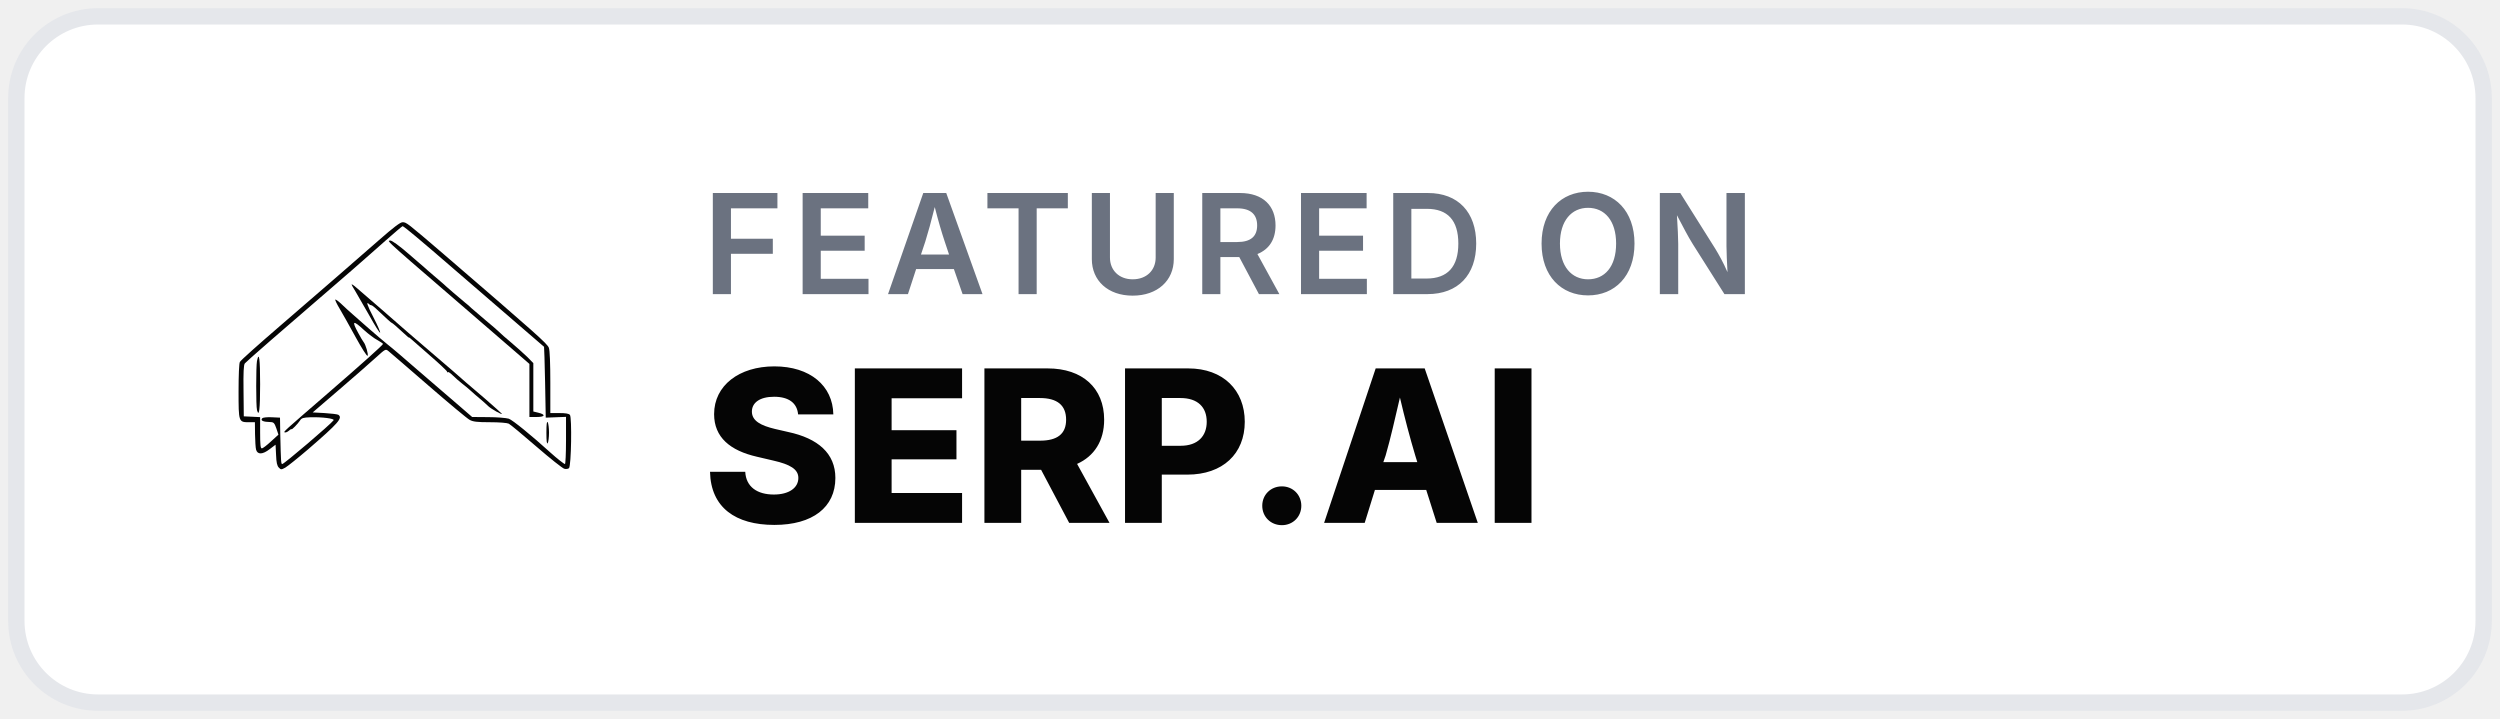
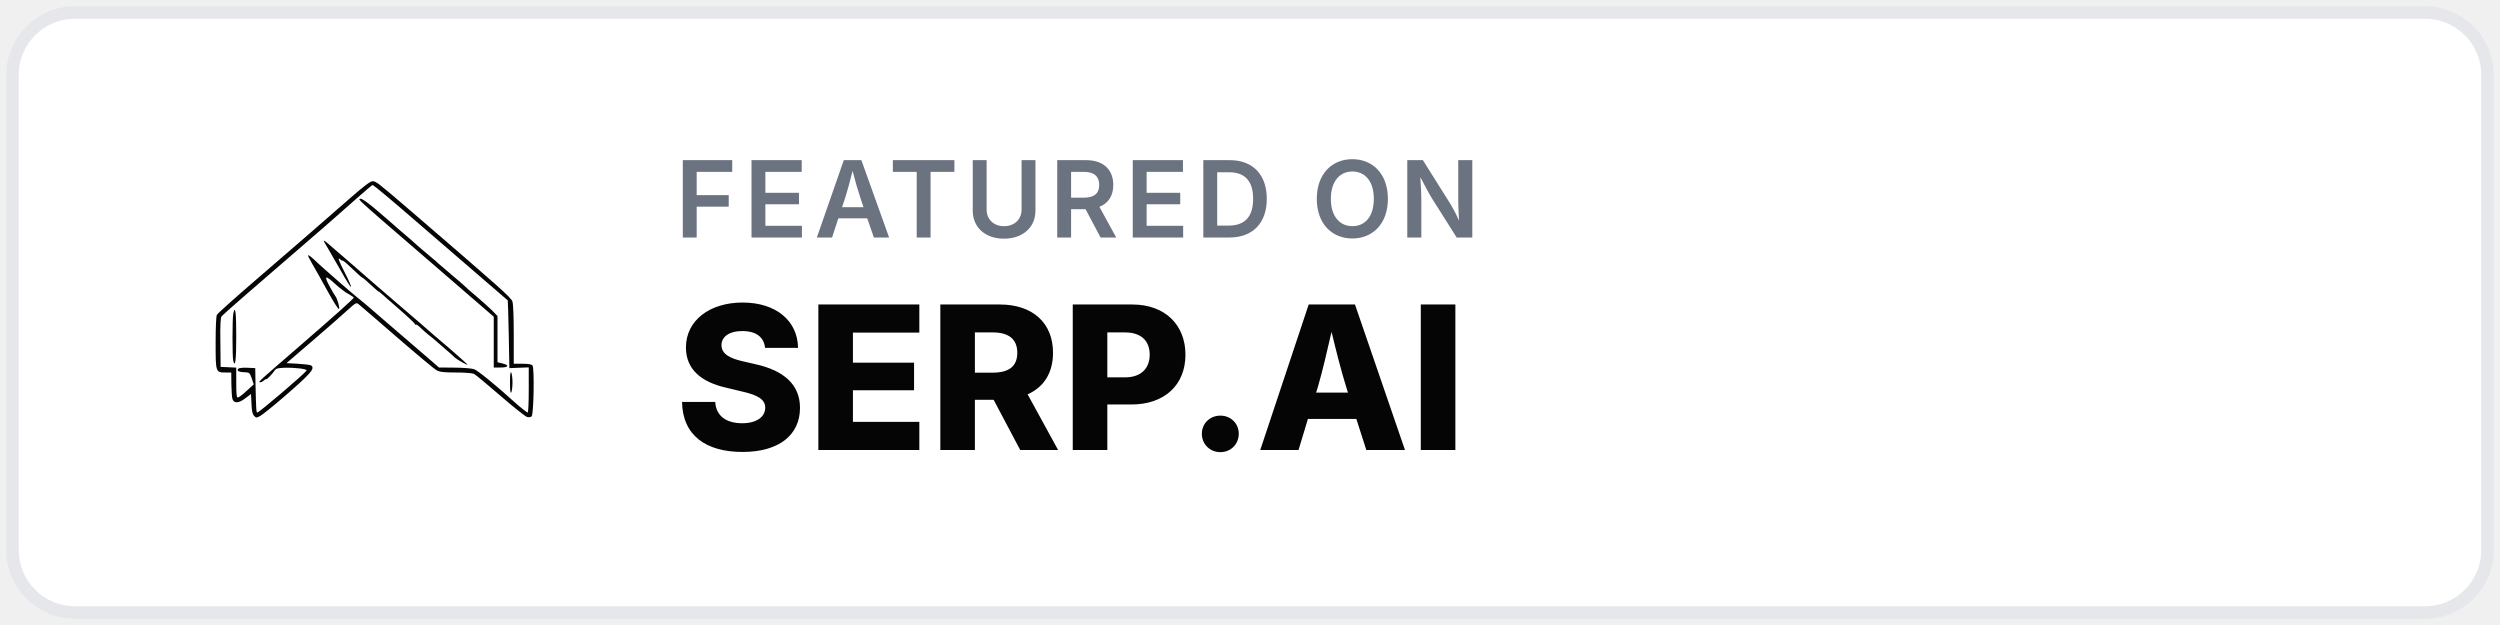
- <svg xmlns="http://www.w3.org/2000/svg" width="153" height="44" viewBox="0 0 153 44" role="img" aria-label="Featured on SERP.AI">
-   <rect x="1" y="1" width="151" height="42" rx="5" fill="#ffffff" stroke="#e5e7eb" stroke-width="1" />
-   <g transform="translate(12 10) scale(0.08)" color="#050505" aria-hidden="true">
+ <svg xmlns="http://www.w3.org/2000/svg" width="200" height="50" viewBox="0 0 200 50" role="img" aria-label="Featured on SERP.AI">
+   <rect x="1" y="1" width="198" height="48" rx="5" fill="#ffffff" stroke="#e5e7eb" stroke-width="1" />
+   <g transform="translate(14 10) scale(0.10)" color="#050505" aria-hidden="true">
    <g transform="translate(0,300) scale(0.1,-0.1)" fill="currentColor" stroke="none">
      <path d="M1400 2414 c-124 -109 -460 -401 -754 -654 -173 -149 -303 -265 -311 -279 -6 -9 -10 -103 -10 -224 0 -237 0 -237 82 -237 l43 0 1 -92 c1 -51 4 -104 8 -118 11 -39 50 -38 104 4 l45 34 4 -79 c2 -58 8 -83 21 -96 16 -17 19 -17 50 0 17 10 95 72 172 138 235 203 269 242 233 266 -7 4 -54 10 -105 13 l-91 5 206 177 c114 98 240 208 279 244 73 66 73 66 96 47 12 -10 150 -128 305 -263 156 -135 297 -253 315 -262 25 -14 56 -18 155 -18 72 0 132 -5 144 -11 12 -6 107 -85 211 -175 105 -91 201 -167 214 -170 14 -4 30 -1 36 5 17 17 23 387 7 407 -9 10 -33 14 -81 14 l-69 0 0 234 c0 145 -4 245 -11 265 -11 31 -94 105 -804 716 -280 240 -286 245 -315 245 -18 0 -68 -38 -180 -136z m281 27 c52 -43 186 -158 299 -256 113 -97 312 -269 443 -382 130 -112 238 -205 239 -206 1 -1 5 -123 8 -272 l5 -270 78 3 77 3 0 -180 c0 -100 -4 -181 -8 -181 -7 0 -64 45 -108 85 -151 137 -293 252 -322 262 -20 6 -92 12 -158 12 l-122 1 -118 102 c-66 56 -197 170 -293 252 -95 83 -201 174 -236 201 -34 28 -100 83 -146 124 -46 41 -102 90 -124 109 -22 19 -59 53 -82 75 -24 23 -45 38 -48 35 -3 -3 12 -34 33 -69 21 -35 76 -133 122 -217 46 -84 87 -149 92 -144 8 8 -14 86 -31 106 -5 6 -23 36 -40 68 -53 96 -41 102 44 23 33 -30 79 -65 103 -77 23 -13 42 -26 42 -29 0 -8 -158 -149 -420 -376 -348 -301 -344 -297 -331 -301 7 -2 21 4 32 14 10 9 19 14 19 11 0 -9 48 40 65 66 12 19 24 23 82 25 90 2 184 -10 175 -23 -21 -30 -379 -335 -393 -335 -9 0 -10 14 -15 230 l-2 125 -63 3 c-34 2 -67 -2 -72 -7 -18 -18 5 -29 64 -30 23 -1 29 -8 43 -48 l16 -48 -57 -52 c-31 -29 -62 -53 -70 -53 -10 0 -13 26 -13 120 l0 119 -62 3 -63 3 -2 195 c-2 142 1 199 10 210 10 13 256 228 817 711 74 65 191 167 259 228 69 61 128 111 131 111 4 0 49 -35 101 -79z" />
      <path d="M1505 2372 c57 -53 136 -122 515 -448 184 -159 379 -327 433 -374 l97 -84 0 -203 0 -203 56 0 c64 0 71 19 11 33 l-37 9 0 185 0 185 -47 48 c-27 26 -82 75 -123 110 -41 34 -82 70 -90 79 -8 9 -55 49 -103 89 -48 41 -98 83 -111 95 -12 12 -33 31 -47 41 -23 18 -159 135 -169 146 -3 3 -34 30 -70 60 -36 30 -67 58 -70 61 -3 3 -58 51 -124 107 -71 62 -127 102 -140 102 -18 0 -16 -5 19 -38z" />
      <path d="M1190 2074 c0 -4 13 -28 29 -53 15 -25 63 -108 106 -184 42 -76 80 -136 83 -132 3 3 -19 55 -50 115 -50 96 -60 129 -34 103 4 -5 11 -8 16 -8 5 0 19 -10 32 -22 88 -83 121 -113 125 -113 4 0 36 -27 94 -81 21 -20 39 -35 39 -32 0 2 6 -2 13 -9 8 -7 73 -64 145 -127 73 -63 132 -119 132 -124 0 -6 3 -7 7 -4 3 4 20 -8 38 -26 17 -17 49 -45 71 -62 21 -16 51 -41 66 -55 15 -14 46 -41 69 -60 23 -19 52 -45 64 -57 22 -21 105 -68 105 -59 0 2 -60 55 -132 118 -73 62 -138 117 -144 123 -20 19 -128 112 -314 271 -102 87 -187 161 -190 164 -3 3 -70 62 -149 130 -79 69 -161 140 -183 158 -21 19 -38 30 -38 26z" />
      <path d="M466 1489 c-8 -40 -8 -347 0 -376 16 -59 24 7 24 198 0 193 -8 255 -24 178z" />
      <path d="M2680 940 c0 -65 3 -90 10 -80 5 8 10 44 10 80 0 36 -5 72 -10 80 -7 10 -10 -15 -10 -80z" />
    </g>
  </g>
-   <text x="43" y="18" font-family="system-ui, -apple-system, BlinkMacSystemFont, 'Segoe UI', sans-serif" font-size="8.5" font-weight="600" letter-spacing="0.5" fill="#6b7280">FEATURED ON</text>
-   <text x="43" y="32" font-family="system-ui, -apple-system, BlinkMacSystemFont, 'Segoe UI', sans-serif" font-size="13" font-weight="800" fill="#050505">SERP.AI</text>
+   <text x="54" y="19" font-family="system-ui, -apple-system, BlinkMacSystemFont, 'Segoe UI', sans-serif" font-size="8.5" font-weight="600" letter-spacing="0.5" fill="#6b7280">FEATURED ON</text>
+   <text x="54" y="36" font-family="system-ui, -apple-system, BlinkMacSystemFont, 'Segoe UI', sans-serif" font-size="16" font-weight="800" fill="#050505">SERP.AI</text>
</svg>
